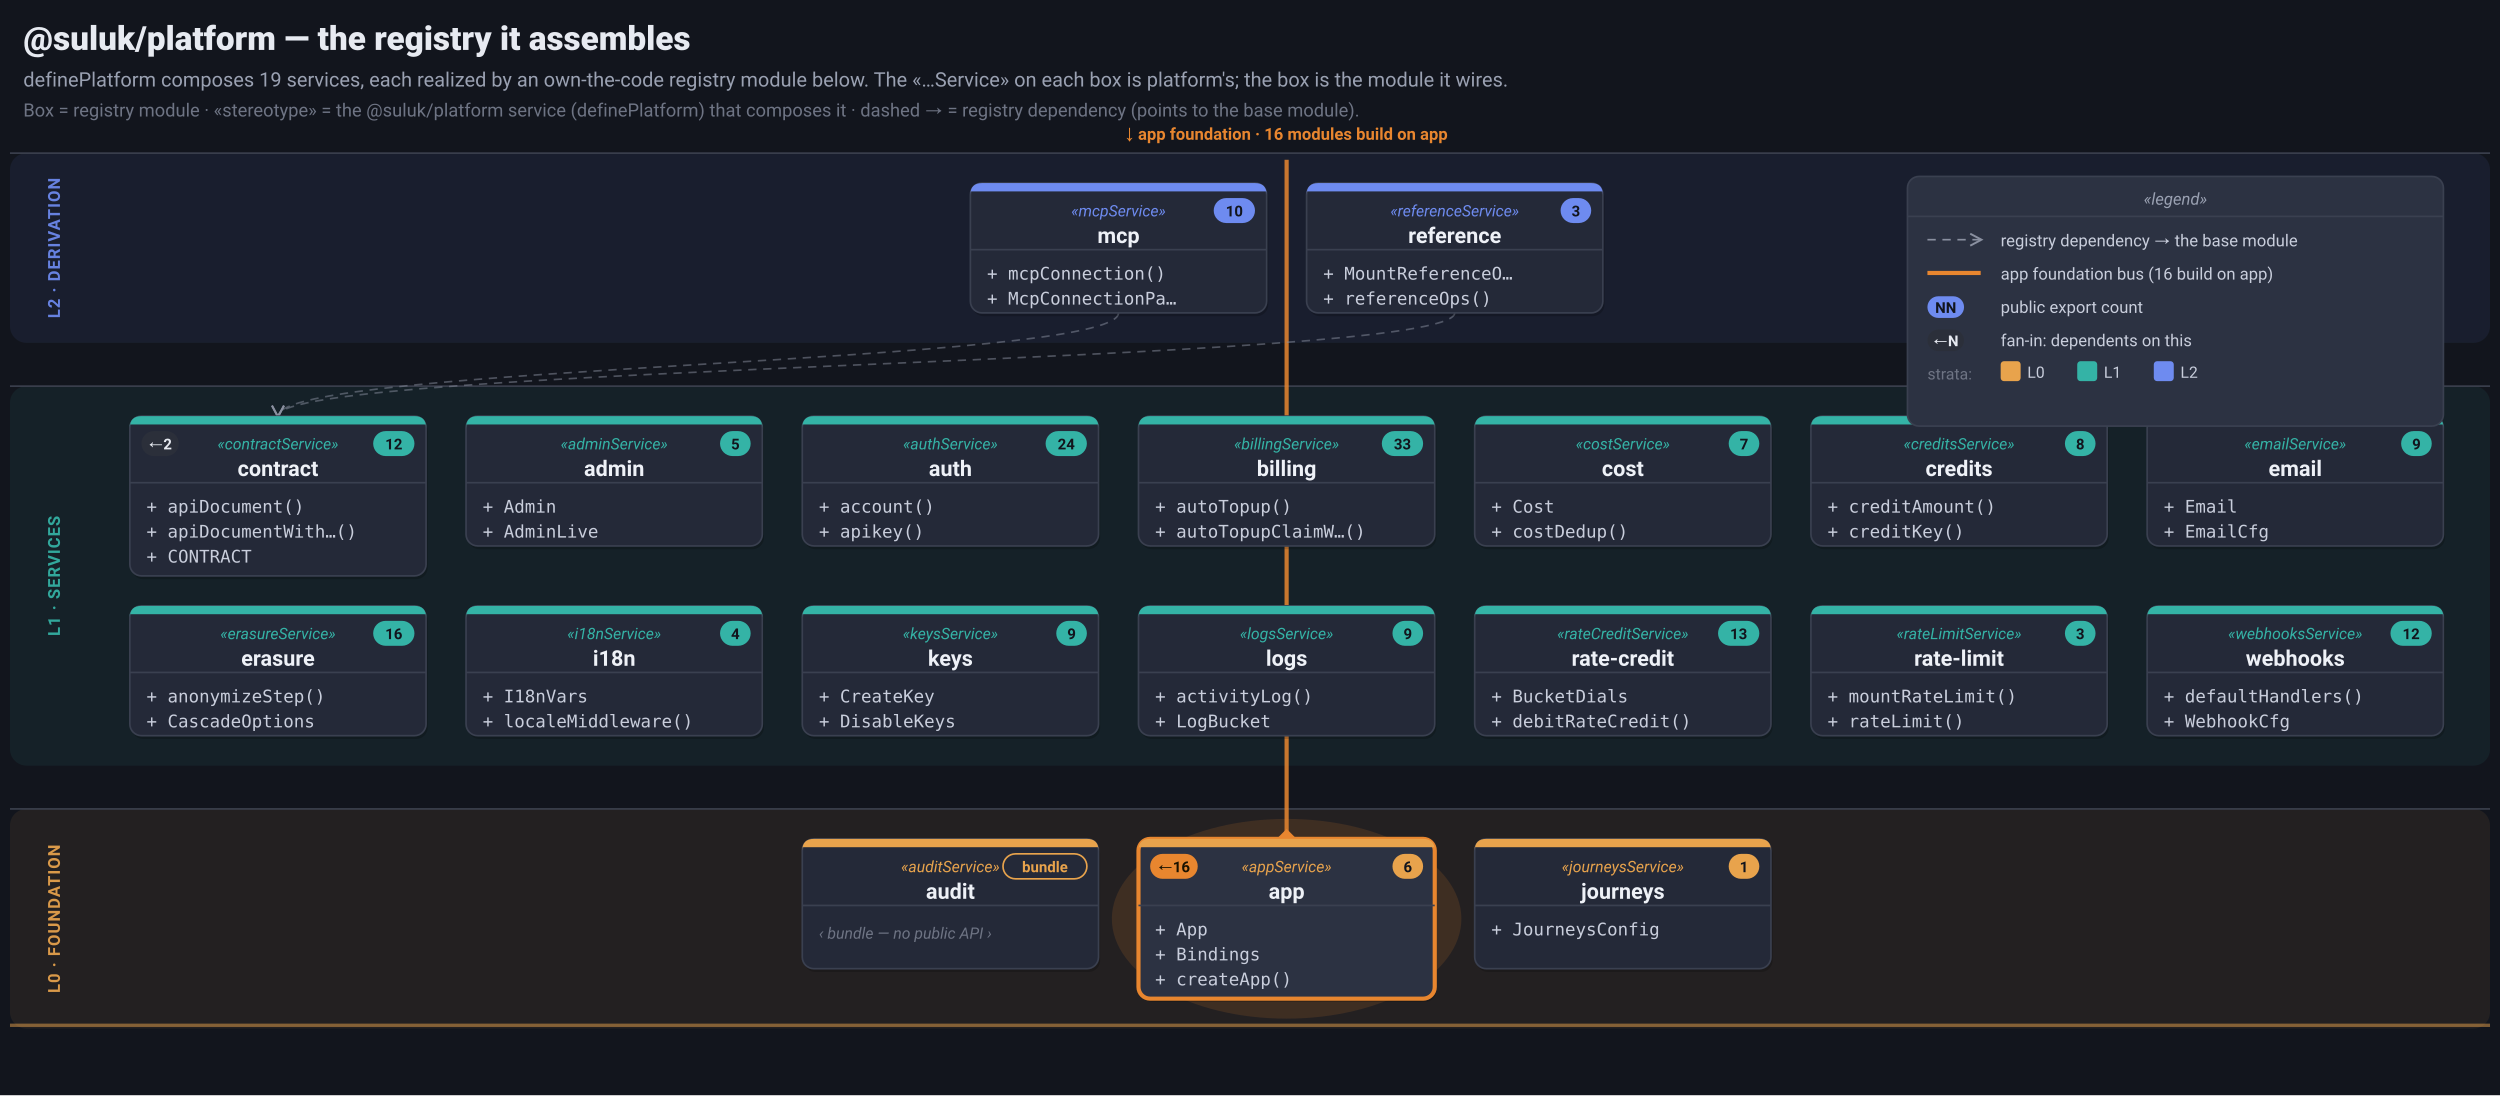
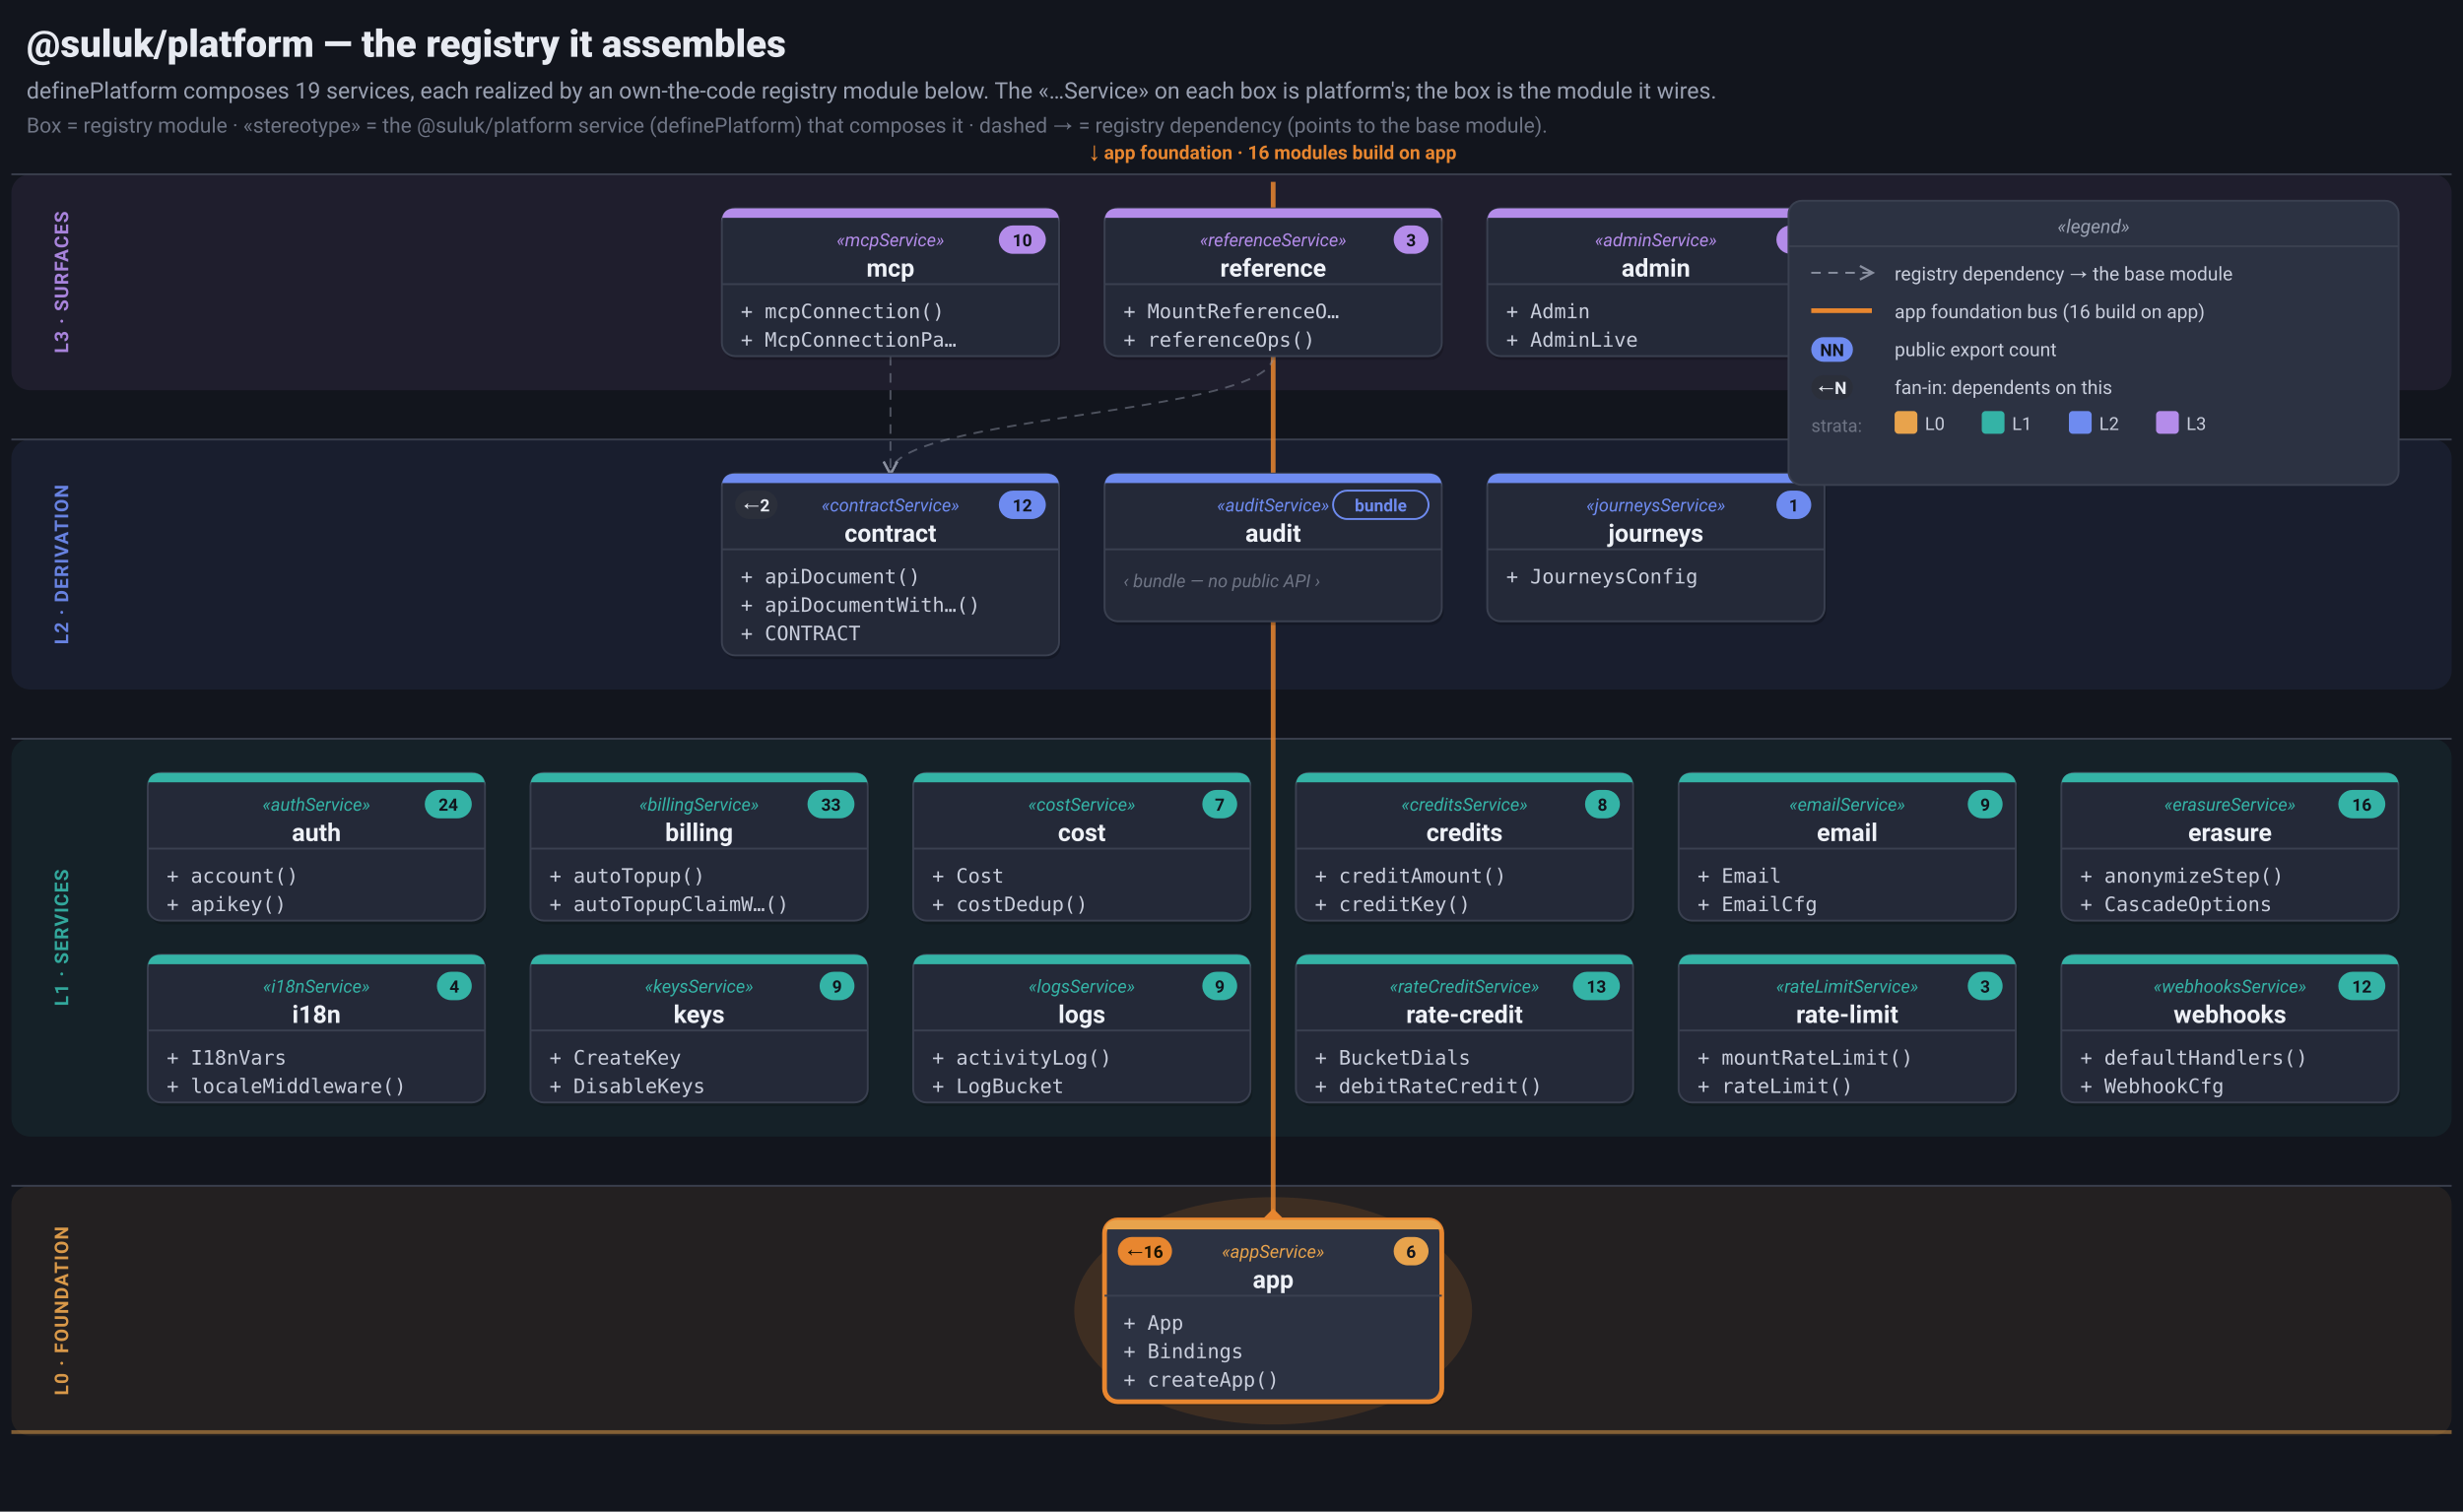
- <svg xmlns="http://www.w3.org/2000/svg" viewBox="0 0 1502 658" preserveAspectRatio="xMidYMid meet" font-family="ui-sans-serif, -apple-system, 'Segoe UI', Roboto, Helvetica, Arial, sans-serif" role="img" aria-label="@suluk/platform — the registry it assembles — 19 nodes in 3 strata">
+ <svg xmlns="http://www.w3.org/2000/svg" viewBox="0 0 1300 798" preserveAspectRatio="xMidYMid meet" font-family="ui-sans-serif, -apple-system, 'Segoe UI', Roboto, Helvetica, Arial, sans-serif" role="img" aria-label="@suluk/platform — the registry it assembles — 19 nodes in 4 strata">
  <defs>
    <marker id="arr" viewBox="0 0 10 10" refX="8" refY="5" markerWidth="9" markerHeight="9" orient="auto-start-reverse" markerUnits="userSpaceOnUse">
      <path d="M1,1 L8.5,5 L1,9" fill="none" stroke="#8a90a0" stroke-width="1.3" />
    </marker>
  </defs>
-   <rect x="0" y="0" width="1502" height="658" fill="#12151d" />
-   <rect x="6" y="92" width="1490" height="114" rx="10" fill="#6e8bf0" fill-opacity="0.08" />
-   <line x1="6" x2="1496" y1="92" y2="92" stroke="#3a3f4d" stroke-width="1" />
-   <text transform="translate(36,149) rotate(-90)" text-anchor="middle" font-size="10" font-weight="700" letter-spacing="0.06em" fill="#6e8bf0" fill-opacity="0.92">L2 · DERIVATION</text>
-   <rect x="6" y="232" width="1490" height="228" rx="10" fill="#34b3a6" fill-opacity="0.08" />
-   <line x1="6" x2="1496" y1="232" y2="232" stroke="#3a3f4d" stroke-width="1" />
-   <text transform="translate(36,346) rotate(-90)" text-anchor="middle" font-size="10" font-weight="700" letter-spacing="0.06em" fill="#34b3a6" fill-opacity="0.92">L1 · SERVICES</text>
-   <rect x="6" y="486" width="1490" height="132" rx="10" fill="#e8a34c" fill-opacity="0.08" />
-   <line x1="6" x2="1496" y1="486" y2="486" stroke="#3a3f4d" stroke-width="1" />
-   <text transform="translate(36,552) rotate(-90)" text-anchor="middle" font-size="10" font-weight="700" letter-spacing="0.06em" fill="#e8a34c" fill-opacity="0.92">L0 · FOUNDATION</text>
-   <line x1="6" x2="1496" y1="616" y2="616" stroke="#e8a34c" stroke-opacity="0.5" stroke-width="2" />
-   <line x1="773" x2="773" y1="504" y2="96" stroke="#e8862f" stroke-width="2.5" stroke-opacity="0.85" />
-   <path d="M773,498 L779,504 L773,510 L767,504 Z" fill="#e8862f" />
-   <text x="773" y="84" text-anchor="middle" font-size="10" font-weight="700" fill="#e8862f">↓ app foundation · 16 modules build on app</text>
-   <path fill="none" stroke="#8a90a0" stroke-opacity="0.5" stroke-width="1" stroke-dasharray="5,4" d="M672,188 C672,219 167,219 167,250" marker-end="url(#arr)" />
-   <path fill="none" stroke="#8a90a0" stroke-opacity="0.5" stroke-width="1" stroke-dasharray="5,4" d="M874,188 C874,219 167,219 167,250" marker-end="url(#arr)" />
+   <rect x="0" y="0" width="1300" height="798" fill="#12151d" />
+   <rect x="6" y="92" width="1288" height="114" rx="10" fill="#b48cea" fill-opacity="0.08" />
+   <line x1="6" x2="1294" y1="92" y2="92" stroke="#3a3f4d" stroke-width="1" />
+   <text transform="translate(36,149) rotate(-90)" text-anchor="middle" font-size="10" font-weight="700" letter-spacing="0.06em" fill="#b48cea" fill-opacity="0.92">L3 · SURFACES</text>
+   <rect x="6" y="232" width="1288" height="132" rx="10" fill="#6e8bf0" fill-opacity="0.08" />
+   <line x1="6" x2="1294" y1="232" y2="232" stroke="#3a3f4d" stroke-width="1" />
+   <text transform="translate(36,298) rotate(-90)" text-anchor="middle" font-size="10" font-weight="700" letter-spacing="0.06em" fill="#6e8bf0" fill-opacity="0.92">L2 · DERIVATION</text>
+   <rect x="6" y="390" width="1288" height="210" rx="10" fill="#34b3a6" fill-opacity="0.08" />
+   <line x1="6" x2="1294" y1="390" y2="390" stroke="#3a3f4d" stroke-width="1" />
+   <text transform="translate(36,495) rotate(-90)" text-anchor="middle" font-size="10" font-weight="700" letter-spacing="0.06em" fill="#34b3a6" fill-opacity="0.92">L1 · SERVICES</text>
+   <rect x="6" y="626" width="1288" height="132" rx="10" fill="#e8a34c" fill-opacity="0.08" />
+   <line x1="6" x2="1294" y1="626" y2="626" stroke="#3a3f4d" stroke-width="1" />
+   <text transform="translate(36,692) rotate(-90)" text-anchor="middle" font-size="10" font-weight="700" letter-spacing="0.06em" fill="#e8a34c" fill-opacity="0.92">L0 · FOUNDATION</text>
+   <line x1="6" x2="1294" y1="756" y2="756" stroke="#e8a34c" stroke-opacity="0.5" stroke-width="2" />
+   <line x1="672" x2="672" y1="644" y2="96" stroke="#e8862f" stroke-width="2.5" stroke-opacity="0.85" />
+   <path d="M672,638 L678,644 L672,650 L666,644 Z" fill="#e8862f" />
+   <text x="672" y="84" text-anchor="middle" font-size="10" font-weight="700" fill="#e8862f">↓ app foundation · 16 modules build on app</text>
+   <path fill="none" stroke="#8a90a0" stroke-opacity="0.5" stroke-width="1" stroke-dasharray="5,4" d="M470,188 C470,219 470,219 470,250" marker-end="url(#arr)" />
+   <path fill="none" stroke="#8a90a0" stroke-opacity="0.5" stroke-width="1" stroke-dasharray="5,4" d="M672,188 C672,219 470,219 470,250" marker-end="url(#arr)" />
+   <g transform="translate(78,408)">
+     <rect x="1" y="2" width="178" height="78" rx="7" fill="#00000030" />
+     <rect width="178" height="78" rx="7" fill="#242938" stroke="#3a4050" stroke-width="1" />
+     <path d="M0,7 Q0,0 7,0 H171 Q178,0 178,7 V5 H0 Z" fill="#34b3a6" />
+     <text x="89" y="20" text-anchor="middle" font-size="9.5" font-style="italic" fill="#34b3a6">«authService»</text>
+     <text x="89" y="36" text-anchor="middle" font-size="13" font-weight="700" fill="#eef1f7">auth</text>
+     <g transform="translate(146.2,9)">
+       <rect width="24.8" height="15" rx="7.5" fill="#34b3a6" stroke="none" stroke-width="1" />
+       <text x="12.4" y="11" text-anchor="middle" font-size="9" font-weight="700" fill="#12151d">24</text>
+     </g>
+     <line x1="0" x2="178" y1="40" y2="40" stroke="#3a4050" />
+     <text x="10" y="58" font-size="10.5" font-family="ui-monospace, SFMono-Regular, Menlo, monospace" fill="#c9cedc">+ account()</text>
+     <text x="10" y="73" font-size="10.5" font-family="ui-monospace, SFMono-Regular, Menlo, monospace" fill="#c9cedc">+ apikey()</text>
+   </g>
+   <g transform="translate(78,504)">
+     <rect x="1" y="2" width="178" height="78" rx="7" fill="#00000030" />
+     <rect width="178" height="78" rx="7" fill="#242938" stroke="#3a4050" stroke-width="1" />
+     <path d="M0,7 Q0,0 7,0 H171 Q178,0 178,7 V5 H0 Z" fill="#34b3a6" />
+     <text x="89" y="20" text-anchor="middle" font-size="9.5" font-style="italic" fill="#34b3a6">«i18nService»</text>
+     <text x="89" y="36" text-anchor="middle" font-size="13" font-weight="700" fill="#eef1f7">i18n</text>
+     <g transform="translate(152.6,9)">
+       <rect width="18.4" height="15" rx="7.5" fill="#34b3a6" stroke="none" stroke-width="1" />
+       <text x="9.2" y="11" text-anchor="middle" font-size="9" font-weight="700" fill="#12151d">4</text>
+     </g>
+     <line x1="0" x2="178" y1="40" y2="40" stroke="#3a4050" />
+     <text x="10" y="58" font-size="10.5" font-family="ui-monospace, SFMono-Regular, Menlo, monospace" fill="#c9cedc">+ I18nVars</text>
+     <text x="10" y="73" font-size="10.5" font-family="ui-monospace, SFMono-Regular, Menlo, monospace" fill="#c9cedc">+ localeMiddleware()</text>
+   </g>
+   <g transform="translate(280,408)">
+     <rect x="1" y="2" width="178" height="78" rx="7" fill="#00000030" />
+     <rect width="178" height="78" rx="7" fill="#242938" stroke="#3a4050" stroke-width="1" />
+     <path d="M0,7 Q0,0 7,0 H171 Q178,0 178,7 V5 H0 Z" fill="#34b3a6" />
+     <text x="89" y="20" text-anchor="middle" font-size="9.5" font-style="italic" fill="#34b3a6">«billingService»</text>
+     <text x="89" y="36" text-anchor="middle" font-size="13" font-weight="700" fill="#eef1f7">billing</text>
+     <g transform="translate(146.2,9)">
+       <rect width="24.8" height="15" rx="7.5" fill="#34b3a6" stroke="none" stroke-width="1" />
+       <text x="12.4" y="11" text-anchor="middle" font-size="9" font-weight="700" fill="#12151d">33</text>
+     </g>
+     <line x1="0" x2="178" y1="40" y2="40" stroke="#3a4050" />
+     <text x="10" y="58" font-size="10.5" font-family="ui-monospace, SFMono-Regular, Menlo, monospace" fill="#c9cedc">+ autoTopup()</text>
+     <text x="10" y="73" font-size="10.5" font-family="ui-monospace, SFMono-Regular, Menlo, monospace" fill="#c9cedc">+ autoTopupClaimW…()</text>
+   </g>
+   <g transform="translate(280,504)">
+     <rect x="1" y="2" width="178" height="78" rx="7" fill="#00000030" />
+     <rect width="178" height="78" rx="7" fill="#242938" stroke="#3a4050" stroke-width="1" />
+     <path d="M0,7 Q0,0 7,0 H171 Q178,0 178,7 V5 H0 Z" fill="#34b3a6" />
+     <text x="89" y="20" text-anchor="middle" font-size="9.5" font-style="italic" fill="#34b3a6">«keysService»</text>
+     <text x="89" y="36" text-anchor="middle" font-size="13" font-weight="700" fill="#eef1f7">keys</text>
+     <g transform="translate(152.6,9)">
+       <rect width="18.4" height="15" rx="7.5" fill="#34b3a6" stroke="none" stroke-width="1" />
+       <text x="9.2" y="11" text-anchor="middle" font-size="9" font-weight="700" fill="#12151d">9</text>
+     </g>
+     <line x1="0" x2="178" y1="40" y2="40" stroke="#3a4050" />
+     <text x="10" y="58" font-size="10.5" font-family="ui-monospace, SFMono-Regular, Menlo, monospace" fill="#c9cedc">+ CreateKey</text>
+     <text x="10" y="73" font-size="10.5" font-family="ui-monospace, SFMono-Regular, Menlo, monospace" fill="#c9cedc">+ DisableKeys</text>
+   </g>
+   <g transform="translate(482,408)">
+     <rect x="1" y="2" width="178" height="78" rx="7" fill="#00000030" />
+     <rect width="178" height="78" rx="7" fill="#242938" stroke="#3a4050" stroke-width="1" />
+     <path d="M0,7 Q0,0 7,0 H171 Q178,0 178,7 V5 H0 Z" fill="#34b3a6" />
+     <text x="89" y="20" text-anchor="middle" font-size="9.5" font-style="italic" fill="#34b3a6">«costService»</text>
+     <text x="89" y="36" text-anchor="middle" font-size="13" font-weight="700" fill="#eef1f7">cost</text>
+     <g transform="translate(152.6,9)">
+       <rect width="18.4" height="15" rx="7.5" fill="#34b3a6" stroke="none" stroke-width="1" />
+       <text x="9.2" y="11" text-anchor="middle" font-size="9" font-weight="700" fill="#12151d">7</text>
+     </g>
+     <line x1="0" x2="178" y1="40" y2="40" stroke="#3a4050" />
+     <text x="10" y="58" font-size="10.5" font-family="ui-monospace, SFMono-Regular, Menlo, monospace" fill="#c9cedc">+ Cost</text>
+     <text x="10" y="73" font-size="10.5" font-family="ui-monospace, SFMono-Regular, Menlo, monospace" fill="#c9cedc">+ costDedup()</text>
+   </g>
  <g transform="translate(482,504)">
    <rect x="1" y="2" width="178" height="78" rx="7" fill="#00000030" />
    <rect width="178" height="78" rx="7" fill="#242938" stroke="#3a4050" stroke-width="1" />
-     <path d="M0,7 Q0,0 7,0 H171 Q178,0 178,7 V5 H0 Z" fill="#e8a34c" />
-     <text x="89" y="20" text-anchor="middle" font-size="9.5" font-style="italic" fill="#e8a34c">«auditService»</text>
-     <text x="89" y="36" text-anchor="middle" font-size="13" font-weight="700" fill="#eef1f7">audit</text>
-     <g transform="translate(120.6,9)">
-       <rect width="50.4" height="15" rx="7.5" fill="none" stroke="#e8a34c" stroke-width="1" />
-       <text x="25.2" y="11" text-anchor="middle" font-size="9" font-weight="700" fill="#e8a34c">bundle</text>
-     </g>
-     <line x1="0" x2="178" y1="40" y2="40" stroke="#3a4050" />
-     <text x="10" y="60" font-size="9.5" font-style="italic" fill="#6e7484">‹ bundle — no public API ›</text>
+     <path d="M0,7 Q0,0 7,0 H171 Q178,0 178,7 V5 H0 Z" fill="#34b3a6" />
+     <text x="89" y="20" text-anchor="middle" font-size="9.5" font-style="italic" fill="#34b3a6">«logsService»</text>
+     <text x="89" y="36" text-anchor="middle" font-size="13" font-weight="700" fill="#eef1f7">logs</text>
+     <g transform="translate(152.6,9)">
+       <rect width="18.4" height="15" rx="7.5" fill="#34b3a6" stroke="none" stroke-width="1" />
+       <text x="9.2" y="11" text-anchor="middle" font-size="9" font-weight="700" fill="#12151d">9</text>
+     </g>
+     <line x1="0" x2="178" y1="40" y2="40" stroke="#3a4050" />
+     <text x="10" y="58" font-size="10.5" font-family="ui-monospace, SFMono-Regular, Menlo, monospace" fill="#c9cedc">+ activityLog()</text>
+     <text x="10" y="73" font-size="10.5" font-family="ui-monospace, SFMono-Regular, Menlo, monospace" fill="#c9cedc">+ LogBucket</text>
+   </g>
+   <g transform="translate(684,408)">
+     <rect x="1" y="2" width="178" height="78" rx="7" fill="#00000030" />
+     <rect width="178" height="78" rx="7" fill="#242938" stroke="#3a4050" stroke-width="1" />
+     <path d="M0,7 Q0,0 7,0 H171 Q178,0 178,7 V5 H0 Z" fill="#34b3a6" />
+     <text x="89" y="20" text-anchor="middle" font-size="9.5" font-style="italic" fill="#34b3a6">«creditsService»</text>
+     <text x="89" y="36" text-anchor="middle" font-size="13" font-weight="700" fill="#eef1f7">credits</text>
+     <g transform="translate(152.6,9)">
+       <rect width="18.4" height="15" rx="7.5" fill="#34b3a6" stroke="none" stroke-width="1" />
+       <text x="9.2" y="11" text-anchor="middle" font-size="9" font-weight="700" fill="#12151d">8</text>
+     </g>
+     <line x1="0" x2="178" y1="40" y2="40" stroke="#3a4050" />
+     <text x="10" y="58" font-size="10.5" font-family="ui-monospace, SFMono-Regular, Menlo, monospace" fill="#c9cedc">+ creditAmount()</text>
+     <text x="10" y="73" font-size="10.5" font-family="ui-monospace, SFMono-Regular, Menlo, monospace" fill="#c9cedc">+ creditKey()</text>
+   </g>
+   <g transform="translate(684,504)">
+     <rect x="1" y="2" width="178" height="78" rx="7" fill="#00000030" />
+     <rect width="178" height="78" rx="7" fill="#242938" stroke="#3a4050" stroke-width="1" />
+     <path d="M0,7 Q0,0 7,0 H171 Q178,0 178,7 V5 H0 Z" fill="#34b3a6" />
+     <text x="89" y="20" text-anchor="middle" font-size="9.5" font-style="italic" fill="#34b3a6">«rateCreditService»</text>
+     <text x="89" y="36" text-anchor="middle" font-size="13" font-weight="700" fill="#eef1f7">rate-credit</text>
+     <g transform="translate(146.2,9)">
+       <rect width="24.8" height="15" rx="7.5" fill="#34b3a6" stroke="none" stroke-width="1" />
+       <text x="12.4" y="11" text-anchor="middle" font-size="9" font-weight="700" fill="#12151d">13</text>
+     </g>
+     <line x1="0" x2="178" y1="40" y2="40" stroke="#3a4050" />
+     <text x="10" y="58" font-size="10.5" font-family="ui-monospace, SFMono-Regular, Menlo, monospace" fill="#c9cedc">+ BucketDials</text>
+     <text x="10" y="73" font-size="10.5" font-family="ui-monospace, SFMono-Regular, Menlo, monospace" fill="#c9cedc">+ debitRateCredit()</text>
+   </g>
+   <g transform="translate(886,408)">
+     <rect x="1" y="2" width="178" height="78" rx="7" fill="#00000030" />
+     <rect width="178" height="78" rx="7" fill="#242938" stroke="#3a4050" stroke-width="1" />
+     <path d="M0,7 Q0,0 7,0 H171 Q178,0 178,7 V5 H0 Z" fill="#34b3a6" />
+     <text x="89" y="20" text-anchor="middle" font-size="9.5" font-style="italic" fill="#34b3a6">«emailService»</text>
+     <text x="89" y="36" text-anchor="middle" font-size="13" font-weight="700" fill="#eef1f7">email</text>
+     <g transform="translate(152.6,9)">
+       <rect width="18.4" height="15" rx="7.5" fill="#34b3a6" stroke="none" stroke-width="1" />
+       <text x="9.2" y="11" text-anchor="middle" font-size="9" font-weight="700" fill="#12151d">9</text>
+     </g>
+     <line x1="0" x2="178" y1="40" y2="40" stroke="#3a4050" />
+     <text x="10" y="58" font-size="10.5" font-family="ui-monospace, SFMono-Regular, Menlo, monospace" fill="#c9cedc">+ Email</text>
+     <text x="10" y="73" font-size="10.5" font-family="ui-monospace, SFMono-Regular, Menlo, monospace" fill="#c9cedc">+ EmailCfg</text>
  </g>
  <g transform="translate(886,504)">
    <rect x="1" y="2" width="178" height="78" rx="7" fill="#00000030" />
    <rect width="178" height="78" rx="7" fill="#242938" stroke="#3a4050" stroke-width="1" />
-     <path d="M0,7 Q0,0 7,0 H171 Q178,0 178,7 V5 H0 Z" fill="#e8a34c" />
-     <text x="89" y="20" text-anchor="middle" font-size="9.5" font-style="italic" fill="#e8a34c">«journeysService»</text>
-     <text x="89" y="36" text-anchor="middle" font-size="13" font-weight="700" fill="#eef1f7">journeys</text>
-     <g transform="translate(152.6,9)">
-       <rect width="18.4" height="15" rx="7.5" fill="#e8a34c" stroke="none" stroke-width="1" />
-       <text x="9.2" y="11" text-anchor="middle" font-size="9" font-weight="700" fill="#12151d">1</text>
-     </g>
-     <line x1="0" x2="178" y1="40" y2="40" stroke="#3a4050" />
-     <text x="10" y="58" font-size="10.5" font-family="ui-monospace, SFMono-Regular, Menlo, monospace" fill="#c9cedc">+ JourneysConfig</text>
-   </g>
-   <g transform="translate(78,250)">
+     <path d="M0,7 Q0,0 7,0 H171 Q178,0 178,7 V5 H0 Z" fill="#34b3a6" />
+     <text x="89" y="20" text-anchor="middle" font-size="9.5" font-style="italic" fill="#34b3a6">«rateLimitService»</text>
+     <text x="89" y="36" text-anchor="middle" font-size="13" font-weight="700" fill="#eef1f7">rate-limit</text>
+     <g transform="translate(152.6,9)">
+       <rect width="18.4" height="15" rx="7.5" fill="#34b3a6" stroke="none" stroke-width="1" />
+       <text x="9.2" y="11" text-anchor="middle" font-size="9" font-weight="700" fill="#12151d">3</text>
+     </g>
+     <line x1="0" x2="178" y1="40" y2="40" stroke="#3a4050" />
+     <text x="10" y="58" font-size="10.5" font-family="ui-monospace, SFMono-Regular, Menlo, monospace" fill="#c9cedc">+ mountRateLimit()</text>
+     <text x="10" y="73" font-size="10.5" font-family="ui-monospace, SFMono-Regular, Menlo, monospace" fill="#c9cedc">+ rateLimit()</text>
+   </g>
+   <g transform="translate(1088,408)">
+     <rect x="1" y="2" width="178" height="78" rx="7" fill="#00000030" />
+     <rect width="178" height="78" rx="7" fill="#242938" stroke="#3a4050" stroke-width="1" />
+     <path d="M0,7 Q0,0 7,0 H171 Q178,0 178,7 V5 H0 Z" fill="#34b3a6" />
+     <text x="89" y="20" text-anchor="middle" font-size="9.5" font-style="italic" fill="#34b3a6">«erasureService»</text>
+     <text x="89" y="36" text-anchor="middle" font-size="13" font-weight="700" fill="#eef1f7">erasure</text>
+     <g transform="translate(146.2,9)">
+       <rect width="24.8" height="15" rx="7.5" fill="#34b3a6" stroke="none" stroke-width="1" />
+       <text x="12.4" y="11" text-anchor="middle" font-size="9" font-weight="700" fill="#12151d">16</text>
+     </g>
+     <line x1="0" x2="178" y1="40" y2="40" stroke="#3a4050" />
+     <text x="10" y="58" font-size="10.5" font-family="ui-monospace, SFMono-Regular, Menlo, monospace" fill="#c9cedc">+ anonymizeStep()</text>
+     <text x="10" y="73" font-size="10.5" font-family="ui-monospace, SFMono-Regular, Menlo, monospace" fill="#c9cedc">+ CascadeOptions</text>
+   </g>
+   <g transform="translate(1088,504)">
+     <rect x="1" y="2" width="178" height="78" rx="7" fill="#00000030" />
+     <rect width="178" height="78" rx="7" fill="#242938" stroke="#3a4050" stroke-width="1" />
+     <path d="M0,7 Q0,0 7,0 H171 Q178,0 178,7 V5 H0 Z" fill="#34b3a6" />
+     <text x="89" y="20" text-anchor="middle" font-size="9.5" font-style="italic" fill="#34b3a6">«webhooksService»</text>
+     <text x="89" y="36" text-anchor="middle" font-size="13" font-weight="700" fill="#eef1f7">webhooks</text>
+     <g transform="translate(146.2,9)">
+       <rect width="24.8" height="15" rx="7.5" fill="#34b3a6" stroke="none" stroke-width="1" />
+       <text x="12.4" y="11" text-anchor="middle" font-size="9" font-weight="700" fill="#12151d">12</text>
+     </g>
+     <line x1="0" x2="178" y1="40" y2="40" stroke="#3a4050" />
+     <text x="10" y="58" font-size="10.5" font-family="ui-monospace, SFMono-Regular, Menlo, monospace" fill="#c9cedc">+ defaultHandlers()</text>
+     <text x="10" y="73" font-size="10.5" font-family="ui-monospace, SFMono-Regular, Menlo, monospace" fill="#c9cedc">+ WebhookCfg</text>
+   </g>
+   <g transform="translate(381,250)">
    <rect x="1" y="2" width="178" height="96" rx="7" fill="#00000030" />
    <rect width="178" height="96" rx="7" fill="#242938" stroke="#3a4050" stroke-width="1" />
-     <path d="M0,7 Q0,0 7,0 H171 Q178,0 178,7 V5 H0 Z" fill="#34b3a6" />
-     <text x="89" y="20" text-anchor="middle" font-size="9.5" font-style="italic" fill="#34b3a6">«contractService»</text>
+     <path d="M0,7 Q0,0 7,0 H171 Q178,0 178,7 V5 H0 Z" fill="#6e8bf0" />
+     <text x="89" y="20" text-anchor="middle" font-size="9.5" font-style="italic" fill="#6e8bf0">«contractService»</text>
    <text x="89" y="36" text-anchor="middle" font-size="13" font-weight="700" fill="#eef1f7">contract</text>
    <g transform="translate(146.2,9)">
-       <rect width="24.8" height="15" rx="7.5" fill="#34b3a6" stroke="none" stroke-width="1" />
+       <rect width="24.8" height="15" rx="7.5" fill="#6e8bf0" stroke="none" stroke-width="1" />
      <text x="12.4" y="11" text-anchor="middle" font-size="9" font-weight="700" fill="#12151d">12</text>
    </g>
    <g transform="translate(7,9)">
      <rect width="22.4" height="15" rx="7.5" fill="#2b2f3a" />
      <text x="11.2" y="11" text-anchor="middle" font-size="9" font-weight="700" fill="#e7eaf1">←2</text>
    </g>
    <line x1="0" x2="178" y1="40" y2="40" stroke="#3a4050" />
    <text x="10" y="58" font-size="10.5" font-family="ui-monospace, SFMono-Regular, Menlo, monospace" fill="#c9cedc">+ apiDocument()</text>
    <text x="10" y="73" font-size="10.5" font-family="ui-monospace, SFMono-Regular, Menlo, monospace" fill="#c9cedc">+ apiDocumentWith…()</text>
    <text x="10" y="88" font-size="10.5" font-family="ui-monospace, SFMono-Regular, Menlo, monospace" fill="#c9cedc">+ CONTRACT</text>
  </g>
-   <g transform="translate(78,364)">
-     <rect x="1" y="2" width="178" height="78" rx="7" fill="#00000030" />
-     <rect width="178" height="78" rx="7" fill="#242938" stroke="#3a4050" stroke-width="1" />
-     <path d="M0,7 Q0,0 7,0 H171 Q178,0 178,7 V5 H0 Z" fill="#34b3a6" />
-     <text x="89" y="20" text-anchor="middle" font-size="9.5" font-style="italic" fill="#34b3a6">«erasureService»</text>
-     <text x="89" y="36" text-anchor="middle" font-size="13" font-weight="700" fill="#eef1f7">erasure</text>
-     <g transform="translate(146.2,9)">
-       <rect width="24.8" height="15" rx="7.5" fill="#34b3a6" stroke="none" stroke-width="1" />
-       <text x="12.4" y="11" text-anchor="middle" font-size="9" font-weight="700" fill="#12151d">16</text>
-     </g>
-     <line x1="0" x2="178" y1="40" y2="40" stroke="#3a4050" />
-     <text x="10" y="58" font-size="10.5" font-family="ui-monospace, SFMono-Regular, Menlo, monospace" fill="#c9cedc">+ anonymizeStep()</text>
-     <text x="10" y="73" font-size="10.5" font-family="ui-monospace, SFMono-Regular, Menlo, monospace" fill="#c9cedc">+ CascadeOptions</text>
-   </g>
-   <g transform="translate(280,250)">
-     <rect x="1" y="2" width="178" height="78" rx="7" fill="#00000030" />
-     <rect width="178" height="78" rx="7" fill="#242938" stroke="#3a4050" stroke-width="1" />
-     <path d="M0,7 Q0,0 7,0 H171 Q178,0 178,7 V5 H0 Z" fill="#34b3a6" />
-     <text x="89" y="20" text-anchor="middle" font-size="9.5" font-style="italic" fill="#34b3a6">«adminService»</text>
+   <g transform="translate(583,250)">
+     <rect x="1" y="2" width="178" height="78" rx="7" fill="#00000030" />
+     <rect width="178" height="78" rx="7" fill="#242938" stroke="#3a4050" stroke-width="1" />
+     <path d="M0,7 Q0,0 7,0 H171 Q178,0 178,7 V5 H0 Z" fill="#6e8bf0" />
+     <text x="89" y="20" text-anchor="middle" font-size="9.5" font-style="italic" fill="#6e8bf0">«auditService»</text>
+     <text x="89" y="36" text-anchor="middle" font-size="13" font-weight="700" fill="#eef1f7">audit</text>
+     <g transform="translate(120.6,9)">
+       <rect width="50.4" height="15" rx="7.5" fill="none" stroke="#6e8bf0" stroke-width="1" />
+       <text x="25.2" y="11" text-anchor="middle" font-size="9" font-weight="700" fill="#6e8bf0">bundle</text>
+     </g>
+     <line x1="0" x2="178" y1="40" y2="40" stroke="#3a4050" />
+     <text x="10" y="60" font-size="9.5" font-style="italic" fill="#6e7484">‹ bundle — no public API ›</text>
+   </g>
+   <g transform="translate(785,250)">
+     <rect x="1" y="2" width="178" height="78" rx="7" fill="#00000030" />
+     <rect width="178" height="78" rx="7" fill="#242938" stroke="#3a4050" stroke-width="1" />
+     <path d="M0,7 Q0,0 7,0 H171 Q178,0 178,7 V5 H0 Z" fill="#6e8bf0" />
+     <text x="89" y="20" text-anchor="middle" font-size="9.5" font-style="italic" fill="#6e8bf0">«journeysService»</text>
+     <text x="89" y="36" text-anchor="middle" font-size="13" font-weight="700" fill="#eef1f7">journeys</text>
+     <g transform="translate(152.6,9)">
+       <rect width="18.4" height="15" rx="7.5" fill="#6e8bf0" stroke="none" stroke-width="1" />
+       <text x="9.2" y="11" text-anchor="middle" font-size="9" font-weight="700" fill="#12151d">1</text>
+     </g>
+     <line x1="0" x2="178" y1="40" y2="40" stroke="#3a4050" />
+     <text x="10" y="58" font-size="10.5" font-family="ui-monospace, SFMono-Regular, Menlo, monospace" fill="#c9cedc">+ JourneysConfig</text>
+   </g>
+   <g transform="translate(381,110)">
+     <rect x="1" y="2" width="178" height="78" rx="7" fill="#00000030" />
+     <rect width="178" height="78" rx="7" fill="#242938" stroke="#3a4050" stroke-width="1" />
+     <path d="M0,7 Q0,0 7,0 H171 Q178,0 178,7 V5 H0 Z" fill="#b48cea" />
+     <text x="89" y="20" text-anchor="middle" font-size="9.5" font-style="italic" fill="#b48cea">«mcpService»</text>
+     <text x="89" y="36" text-anchor="middle" font-size="13" font-weight="700" fill="#eef1f7">mcp</text>
+     <g transform="translate(146.2,9)">
+       <rect width="24.8" height="15" rx="7.5" fill="#b48cea" stroke="none" stroke-width="1" />
+       <text x="12.4" y="11" text-anchor="middle" font-size="9" font-weight="700" fill="#12151d">10</text>
+     </g>
+     <line x1="0" x2="178" y1="40" y2="40" stroke="#3a4050" />
+     <text x="10" y="58" font-size="10.5" font-family="ui-monospace, SFMono-Regular, Menlo, monospace" fill="#c9cedc">+ mcpConnection()</text>
+     <text x="10" y="73" font-size="10.5" font-family="ui-monospace, SFMono-Regular, Menlo, monospace" fill="#c9cedc">+ McpConnectionPa…</text>
+   </g>
+   <g transform="translate(583,110)">
+     <rect x="1" y="2" width="178" height="78" rx="7" fill="#00000030" />
+     <rect width="178" height="78" rx="7" fill="#242938" stroke="#3a4050" stroke-width="1" />
+     <path d="M0,7 Q0,0 7,0 H171 Q178,0 178,7 V5 H0 Z" fill="#b48cea" />
+     <text x="89" y="20" text-anchor="middle" font-size="9.5" font-style="italic" fill="#b48cea">«referenceService»</text>
+     <text x="89" y="36" text-anchor="middle" font-size="13" font-weight="700" fill="#eef1f7">reference</text>
+     <g transform="translate(152.6,9)">
+       <rect width="18.4" height="15" rx="7.5" fill="#b48cea" stroke="none" stroke-width="1" />
+       <text x="9.2" y="11" text-anchor="middle" font-size="9" font-weight="700" fill="#12151d">3</text>
+     </g>
+     <line x1="0" x2="178" y1="40" y2="40" stroke="#3a4050" />
+     <text x="10" y="58" font-size="10.5" font-family="ui-monospace, SFMono-Regular, Menlo, monospace" fill="#c9cedc">+ MountReferenceO…</text>
+     <text x="10" y="73" font-size="10.5" font-family="ui-monospace, SFMono-Regular, Menlo, monospace" fill="#c9cedc">+ referenceOps()</text>
+   </g>
+   <g transform="translate(785,110)">
+     <rect x="1" y="2" width="178" height="78" rx="7" fill="#00000030" />
+     <rect width="178" height="78" rx="7" fill="#242938" stroke="#3a4050" stroke-width="1" />
+     <path d="M0,7 Q0,0 7,0 H171 Q178,0 178,7 V5 H0 Z" fill="#b48cea" />
+     <text x="89" y="20" text-anchor="middle" font-size="9.5" font-style="italic" fill="#b48cea">«adminService»</text>
    <text x="89" y="36" text-anchor="middle" font-size="13" font-weight="700" fill="#eef1f7">admin</text>
    <g transform="translate(152.6,9)">
-       <rect width="18.4" height="15" rx="7.5" fill="#34b3a6" stroke="none" stroke-width="1" />
+       <rect width="18.4" height="15" rx="7.5" fill="#b48cea" stroke="none" stroke-width="1" />
      <text x="9.2" y="11" text-anchor="middle" font-size="9" font-weight="700" fill="#12151d">5</text>
    </g>
    <line x1="0" x2="178" y1="40" y2="40" stroke="#3a4050" />
    <text x="10" y="58" font-size="10.5" font-family="ui-monospace, SFMono-Regular, Menlo, monospace" fill="#c9cedc">+ Admin</text>
    <text x="10" y="73" font-size="10.5" font-family="ui-monospace, SFMono-Regular, Menlo, monospace" fill="#c9cedc">+ AdminLive</text>
  </g>
-   <g transform="translate(280,364)">
-     <rect x="1" y="2" width="178" height="78" rx="7" fill="#00000030" />
-     <rect width="178" height="78" rx="7" fill="#242938" stroke="#3a4050" stroke-width="1" />
-     <path d="M0,7 Q0,0 7,0 H171 Q178,0 178,7 V5 H0 Z" fill="#34b3a6" />
-     <text x="89" y="20" text-anchor="middle" font-size="9.5" font-style="italic" fill="#34b3a6">«i18nService»</text>
-     <text x="89" y="36" text-anchor="middle" font-size="13" font-weight="700" fill="#eef1f7">i18n</text>
-     <g transform="translate(152.6,9)">
-       <rect width="18.4" height="15" rx="7.5" fill="#34b3a6" stroke="none" stroke-width="1" />
-       <text x="9.2" y="11" text-anchor="middle" font-size="9" font-weight="700" fill="#12151d">4</text>
-     </g>
-     <line x1="0" x2="178" y1="40" y2="40" stroke="#3a4050" />
-     <text x="10" y="58" font-size="10.5" font-family="ui-monospace, SFMono-Regular, Menlo, monospace" fill="#c9cedc">+ I18nVars</text>
-     <text x="10" y="73" font-size="10.5" font-family="ui-monospace, SFMono-Regular, Menlo, monospace" fill="#c9cedc">+ localeMiddleware()</text>
-   </g>
-   <g transform="translate(482,250)">
-     <rect x="1" y="2" width="178" height="78" rx="7" fill="#00000030" />
-     <rect width="178" height="78" rx="7" fill="#242938" stroke="#3a4050" stroke-width="1" />
-     <path d="M0,7 Q0,0 7,0 H171 Q178,0 178,7 V5 H0 Z" fill="#34b3a6" />
-     <text x="89" y="20" text-anchor="middle" font-size="9.5" font-style="italic" fill="#34b3a6">«authService»</text>
-     <text x="89" y="36" text-anchor="middle" font-size="13" font-weight="700" fill="#eef1f7">auth</text>
-     <g transform="translate(146.2,9)">
-       <rect width="24.8" height="15" rx="7.5" fill="#34b3a6" stroke="none" stroke-width="1" />
-       <text x="12.4" y="11" text-anchor="middle" font-size="9" font-weight="700" fill="#12151d">24</text>
-     </g>
-     <line x1="0" x2="178" y1="40" y2="40" stroke="#3a4050" />
-     <text x="10" y="58" font-size="10.5" font-family="ui-monospace, SFMono-Regular, Menlo, monospace" fill="#c9cedc">+ account()</text>
-     <text x="10" y="73" font-size="10.5" font-family="ui-monospace, SFMono-Regular, Menlo, monospace" fill="#c9cedc">+ apikey()</text>
-   </g>
-   <g transform="translate(482,364)">
-     <rect x="1" y="2" width="178" height="78" rx="7" fill="#00000030" />
-     <rect width="178" height="78" rx="7" fill="#242938" stroke="#3a4050" stroke-width="1" />
-     <path d="M0,7 Q0,0 7,0 H171 Q178,0 178,7 V5 H0 Z" fill="#34b3a6" />
-     <text x="89" y="20" text-anchor="middle" font-size="9.5" font-style="italic" fill="#34b3a6">«keysService»</text>
-     <text x="89" y="36" text-anchor="middle" font-size="13" font-weight="700" fill="#eef1f7">keys</text>
-     <g transform="translate(152.6,9)">
-       <rect width="18.4" height="15" rx="7.5" fill="#34b3a6" stroke="none" stroke-width="1" />
-       <text x="9.2" y="11" text-anchor="middle" font-size="9" font-weight="700" fill="#12151d">9</text>
-     </g>
-     <line x1="0" x2="178" y1="40" y2="40" stroke="#3a4050" />
-     <text x="10" y="58" font-size="10.5" font-family="ui-monospace, SFMono-Regular, Menlo, monospace" fill="#c9cedc">+ CreateKey</text>
-     <text x="10" y="73" font-size="10.5" font-family="ui-monospace, SFMono-Regular, Menlo, monospace" fill="#c9cedc">+ DisableKeys</text>
-   </g>
-   <g transform="translate(684,250)">
-     <rect x="1" y="2" width="178" height="78" rx="7" fill="#00000030" />
-     <rect width="178" height="78" rx="7" fill="#242938" stroke="#3a4050" stroke-width="1" />
-     <path d="M0,7 Q0,0 7,0 H171 Q178,0 178,7 V5 H0 Z" fill="#34b3a6" />
-     <text x="89" y="20" text-anchor="middle" font-size="9.5" font-style="italic" fill="#34b3a6">«billingService»</text>
-     <text x="89" y="36" text-anchor="middle" font-size="13" font-weight="700" fill="#eef1f7">billing</text>
-     <g transform="translate(146.2,9)">
-       <rect width="24.8" height="15" rx="7.5" fill="#34b3a6" stroke="none" stroke-width="1" />
-       <text x="12.4" y="11" text-anchor="middle" font-size="9" font-weight="700" fill="#12151d">33</text>
-     </g>
-     <line x1="0" x2="178" y1="40" y2="40" stroke="#3a4050" />
-     <text x="10" y="58" font-size="10.5" font-family="ui-monospace, SFMono-Regular, Menlo, monospace" fill="#c9cedc">+ autoTopup()</text>
-     <text x="10" y="73" font-size="10.5" font-family="ui-monospace, SFMono-Regular, Menlo, monospace" fill="#c9cedc">+ autoTopupClaimW…()</text>
-   </g>
-   <g transform="translate(684,364)">
-     <rect x="1" y="2" width="178" height="78" rx="7" fill="#00000030" />
-     <rect width="178" height="78" rx="7" fill="#242938" stroke="#3a4050" stroke-width="1" />
-     <path d="M0,7 Q0,0 7,0 H171 Q178,0 178,7 V5 H0 Z" fill="#34b3a6" />
-     <text x="89" y="20" text-anchor="middle" font-size="9.5" font-style="italic" fill="#34b3a6">«logsService»</text>
-     <text x="89" y="36" text-anchor="middle" font-size="13" font-weight="700" fill="#eef1f7">logs</text>
-     <g transform="translate(152.6,9)">
-       <rect width="18.4" height="15" rx="7.5" fill="#34b3a6" stroke="none" stroke-width="1" />
-       <text x="9.2" y="11" text-anchor="middle" font-size="9" font-weight="700" fill="#12151d">9</text>
-     </g>
-     <line x1="0" x2="178" y1="40" y2="40" stroke="#3a4050" />
-     <text x="10" y="58" font-size="10.5" font-family="ui-monospace, SFMono-Regular, Menlo, monospace" fill="#c9cedc">+ activityLog()</text>
-     <text x="10" y="73" font-size="10.5" font-family="ui-monospace, SFMono-Regular, Menlo, monospace" fill="#c9cedc">+ LogBucket</text>
-   </g>
-   <g transform="translate(886,250)">
-     <rect x="1" y="2" width="178" height="78" rx="7" fill="#00000030" />
-     <rect width="178" height="78" rx="7" fill="#242938" stroke="#3a4050" stroke-width="1" />
-     <path d="M0,7 Q0,0 7,0 H171 Q178,0 178,7 V5 H0 Z" fill="#34b3a6" />
-     <text x="89" y="20" text-anchor="middle" font-size="9.5" font-style="italic" fill="#34b3a6">«costService»</text>
-     <text x="89" y="36" text-anchor="middle" font-size="13" font-weight="700" fill="#eef1f7">cost</text>
-     <g transform="translate(152.6,9)">
-       <rect width="18.4" height="15" rx="7.5" fill="#34b3a6" stroke="none" stroke-width="1" />
-       <text x="9.2" y="11" text-anchor="middle" font-size="9" font-weight="700" fill="#12151d">7</text>
-     </g>
-     <line x1="0" x2="178" y1="40" y2="40" stroke="#3a4050" />
-     <text x="10" y="58" font-size="10.5" font-family="ui-monospace, SFMono-Regular, Menlo, monospace" fill="#c9cedc">+ Cost</text>
-     <text x="10" y="73" font-size="10.5" font-family="ui-monospace, SFMono-Regular, Menlo, monospace" fill="#c9cedc">+ costDedup()</text>
-   </g>
-   <g transform="translate(886,364)">
-     <rect x="1" y="2" width="178" height="78" rx="7" fill="#00000030" />
-     <rect width="178" height="78" rx="7" fill="#242938" stroke="#3a4050" stroke-width="1" />
-     <path d="M0,7 Q0,0 7,0 H171 Q178,0 178,7 V5 H0 Z" fill="#34b3a6" />
-     <text x="89" y="20" text-anchor="middle" font-size="9.5" font-style="italic" fill="#34b3a6">«rateCreditService»</text>
-     <text x="89" y="36" text-anchor="middle" font-size="13" font-weight="700" fill="#eef1f7">rate-credit</text>
-     <g transform="translate(146.2,9)">
-       <rect width="24.8" height="15" rx="7.5" fill="#34b3a6" stroke="none" stroke-width="1" />
-       <text x="12.4" y="11" text-anchor="middle" font-size="9" font-weight="700" fill="#12151d">13</text>
-     </g>
-     <line x1="0" x2="178" y1="40" y2="40" stroke="#3a4050" />
-     <text x="10" y="58" font-size="10.5" font-family="ui-monospace, SFMono-Regular, Menlo, monospace" fill="#c9cedc">+ BucketDials</text>
-     <text x="10" y="73" font-size="10.5" font-family="ui-monospace, SFMono-Regular, Menlo, monospace" fill="#c9cedc">+ debitRateCredit()</text>
-   </g>
-   <g transform="translate(1088,250)">
-     <rect x="1" y="2" width="178" height="78" rx="7" fill="#00000030" />
-     <rect width="178" height="78" rx="7" fill="#242938" stroke="#3a4050" stroke-width="1" />
-     <path d="M0,7 Q0,0 7,0 H171 Q178,0 178,7 V5 H0 Z" fill="#34b3a6" />
-     <text x="89" y="20" text-anchor="middle" font-size="9.5" font-style="italic" fill="#34b3a6">«creditsService»</text>
-     <text x="89" y="36" text-anchor="middle" font-size="13" font-weight="700" fill="#eef1f7">credits</text>
-     <g transform="translate(152.6,9)">
-       <rect width="18.4" height="15" rx="7.5" fill="#34b3a6" stroke="none" stroke-width="1" />
-       <text x="9.2" y="11" text-anchor="middle" font-size="9" font-weight="700" fill="#12151d">8</text>
-     </g>
-     <line x1="0" x2="178" y1="40" y2="40" stroke="#3a4050" />
-     <text x="10" y="58" font-size="10.5" font-family="ui-monospace, SFMono-Regular, Menlo, monospace" fill="#c9cedc">+ creditAmount()</text>
-     <text x="10" y="73" font-size="10.5" font-family="ui-monospace, SFMono-Regular, Menlo, monospace" fill="#c9cedc">+ creditKey()</text>
-   </g>
-   <g transform="translate(1088,364)">
-     <rect x="1" y="2" width="178" height="78" rx="7" fill="#00000030" />
-     <rect width="178" height="78" rx="7" fill="#242938" stroke="#3a4050" stroke-width="1" />
-     <path d="M0,7 Q0,0 7,0 H171 Q178,0 178,7 V5 H0 Z" fill="#34b3a6" />
-     <text x="89" y="20" text-anchor="middle" font-size="9.5" font-style="italic" fill="#34b3a6">«rateLimitService»</text>
-     <text x="89" y="36" text-anchor="middle" font-size="13" font-weight="700" fill="#eef1f7">rate-limit</text>
-     <g transform="translate(152.6,9)">
-       <rect width="18.4" height="15" rx="7.5" fill="#34b3a6" stroke="none" stroke-width="1" />
-       <text x="9.2" y="11" text-anchor="middle" font-size="9" font-weight="700" fill="#12151d">3</text>
-     </g>
-     <line x1="0" x2="178" y1="40" y2="40" stroke="#3a4050" />
-     <text x="10" y="58" font-size="10.5" font-family="ui-monospace, SFMono-Regular, Menlo, monospace" fill="#c9cedc">+ mountRateLimit()</text>
-     <text x="10" y="73" font-size="10.5" font-family="ui-monospace, SFMono-Regular, Menlo, monospace" fill="#c9cedc">+ rateLimit()</text>
-   </g>
-   <g transform="translate(1290,250)">
-     <rect x="1" y="2" width="178" height="78" rx="7" fill="#00000030" />
-     <rect width="178" height="78" rx="7" fill="#242938" stroke="#3a4050" stroke-width="1" />
-     <path d="M0,7 Q0,0 7,0 H171 Q178,0 178,7 V5 H0 Z" fill="#34b3a6" />
-     <text x="89" y="20" text-anchor="middle" font-size="9.5" font-style="italic" fill="#34b3a6">«emailService»</text>
-     <text x="89" y="36" text-anchor="middle" font-size="13" font-weight="700" fill="#eef1f7">email</text>
-     <g transform="translate(152.6,9)">
-       <rect width="18.4" height="15" rx="7.5" fill="#34b3a6" stroke="none" stroke-width="1" />
-       <text x="9.2" y="11" text-anchor="middle" font-size="9" font-weight="700" fill="#12151d">9</text>
-     </g>
-     <line x1="0" x2="178" y1="40" y2="40" stroke="#3a4050" />
-     <text x="10" y="58" font-size="10.5" font-family="ui-monospace, SFMono-Regular, Menlo, monospace" fill="#c9cedc">+ Email</text>
-     <text x="10" y="73" font-size="10.5" font-family="ui-monospace, SFMono-Regular, Menlo, monospace" fill="#c9cedc">+ EmailCfg</text>
-   </g>
-   <g transform="translate(1290,364)">
-     <rect x="1" y="2" width="178" height="78" rx="7" fill="#00000030" />
-     <rect width="178" height="78" rx="7" fill="#242938" stroke="#3a4050" stroke-width="1" />
-     <path d="M0,7 Q0,0 7,0 H171 Q178,0 178,7 V5 H0 Z" fill="#34b3a6" />
-     <text x="89" y="20" text-anchor="middle" font-size="9.5" font-style="italic" fill="#34b3a6">«webhooksService»</text>
-     <text x="89" y="36" text-anchor="middle" font-size="13" font-weight="700" fill="#eef1f7">webhooks</text>
-     <g transform="translate(146.2,9)">
-       <rect width="24.8" height="15" rx="7.5" fill="#34b3a6" stroke="none" stroke-width="1" />
-       <text x="12.4" y="11" text-anchor="middle" font-size="9" font-weight="700" fill="#12151d">12</text>
-     </g>
-     <line x1="0" x2="178" y1="40" y2="40" stroke="#3a4050" />
-     <text x="10" y="58" font-size="10.5" font-family="ui-monospace, SFMono-Regular, Menlo, monospace" fill="#c9cedc">+ defaultHandlers()</text>
-     <text x="10" y="73" font-size="10.5" font-family="ui-monospace, SFMono-Regular, Menlo, monospace" fill="#c9cedc">+ WebhookCfg</text>
-   </g>
-   <g transform="translate(583,110)">
-     <rect x="1" y="2" width="178" height="78" rx="7" fill="#00000030" />
-     <rect width="178" height="78" rx="7" fill="#242938" stroke="#3a4050" stroke-width="1" />
-     <path d="M0,7 Q0,0 7,0 H171 Q178,0 178,7 V5 H0 Z" fill="#6e8bf0" />
-     <text x="89" y="20" text-anchor="middle" font-size="9.5" font-style="italic" fill="#6e8bf0">«mcpService»</text>
-     <text x="89" y="36" text-anchor="middle" font-size="13" font-weight="700" fill="#eef1f7">mcp</text>
-     <g transform="translate(146.2,9)">
-       <rect width="24.8" height="15" rx="7.5" fill="#6e8bf0" stroke="none" stroke-width="1" />
-       <text x="12.4" y="11" text-anchor="middle" font-size="9" font-weight="700" fill="#12151d">10</text>
-     </g>
-     <line x1="0" x2="178" y1="40" y2="40" stroke="#3a4050" />
-     <text x="10" y="58" font-size="10.5" font-family="ui-monospace, SFMono-Regular, Menlo, monospace" fill="#c9cedc">+ mcpConnection()</text>
-     <text x="10" y="73" font-size="10.5" font-family="ui-monospace, SFMono-Regular, Menlo, monospace" fill="#c9cedc">+ McpConnectionPa…</text>
-   </g>
-   <g transform="translate(785,110)">
-     <rect x="1" y="2" width="178" height="78" rx="7" fill="#00000030" />
-     <rect width="178" height="78" rx="7" fill="#242938" stroke="#3a4050" stroke-width="1" />
-     <path d="M0,7 Q0,0 7,0 H171 Q178,0 178,7 V5 H0 Z" fill="#6e8bf0" />
-     <text x="89" y="20" text-anchor="middle" font-size="9.5" font-style="italic" fill="#6e8bf0">«referenceService»</text>
-     <text x="89" y="36" text-anchor="middle" font-size="13" font-weight="700" fill="#eef1f7">reference</text>
-     <g transform="translate(152.6,9)">
-       <rect width="18.4" height="15" rx="7.5" fill="#6e8bf0" stroke="none" stroke-width="1" />
-       <text x="9.2" y="11" text-anchor="middle" font-size="9" font-weight="700" fill="#12151d">3</text>
-     </g>
-     <line x1="0" x2="178" y1="40" y2="40" stroke="#3a4050" />
-     <text x="10" y="58" font-size="10.5" font-family="ui-monospace, SFMono-Regular, Menlo, monospace" fill="#c9cedc">+ MountReferenceO…</text>
-     <text x="10" y="73" font-size="10.5" font-family="ui-monospace, SFMono-Regular, Menlo, monospace" fill="#c9cedc">+ referenceOps()</text>
-   </g>
-   <g transform="translate(684,504)">
+   <g transform="translate(583,644)">
    <ellipse cx="89" cy="48" rx="105" ry="60" fill="#e8862f" fill-opacity="0.14" />
    <rect x="1" y="2" width="178" height="96" rx="7" fill="#00000030" />
    <rect width="178" height="96" rx="7" fill="#2c3242" stroke="#e8862f" stroke-width="2.5" />
    <path d="M0,7 Q0,0 7,0 H171 Q178,0 178,7 V5 H0 Z" fill="#e8a34c" />
    <text x="89" y="20" text-anchor="middle" font-size="9.5" font-style="italic" fill="#e8a34c">«appService»</text>
    <text x="89" y="36" text-anchor="middle" font-size="13" font-weight="700" fill="#eef1f7">app</text>
    <g transform="translate(152.6,9)">
      <rect width="18.4" height="15" rx="7.5" fill="#e8a34c" stroke="none" stroke-width="1" />
      <text x="9.2" y="11" text-anchor="middle" font-size="9" font-weight="700" fill="#12151d">6</text>
    </g>
    <g transform="translate(7,9)">
      <rect width="28.6" height="15" rx="7.5" fill="#e8862f" />
      <text x="14.3" y="11" text-anchor="middle" font-size="9" font-weight="700" fill="#1a1200">←16</text>
    </g>
    <line x1="0" x2="178" y1="40" y2="40" stroke="#3a4050" />
    <text x="10" y="58" font-size="10.5" font-family="ui-monospace, SFMono-Regular, Menlo, monospace" fill="#c9cedc">+ App</text>
    <text x="10" y="73" font-size="10.5" font-family="ui-monospace, SFMono-Regular, Menlo, monospace" fill="#c9cedc">+ Bindings</text>
    <text x="10" y="88" font-size="10.5" font-family="ui-monospace, SFMono-Regular, Menlo, monospace" fill="#c9cedc">+ createApp()</text>
  </g>
  <text x="14" y="30" font-size="20" font-weight="800" fill="#e7eaf1">@suluk/platform — the registry it assembles</text>
  <text x="14" y="52" font-size="12" fill="#9aa1b2">definePlatform composes 19 services, each realized by an own-the-code registry module below. The «…Service» on each box is platform's; the box is the module it wires.</text>
  <text x="14" y="70" font-size="11" fill="#6e7484">Box = registry module · «stereotype» = the @suluk/platform service (definePlatform) that composes it · dashed → = registry dependency (points to the base module).</text>
-   <g transform="translate(1146,106)">
+   <g transform="translate(944,106)">
    <rect width="322" height="150" rx="7" fill="#2c3242" stroke="#3a4050" stroke-width="1" />
    <text x="161" y="17" text-anchor="middle" font-size="10" font-style="italic" fill="#9aa1b2">«legend»</text>
    <line x1="0" x2="322" y1="24" y2="24" stroke="#3a4050" />
    <g transform="translate(12,38)">
      <path d="M0,0 H32" stroke="#8a90a0" stroke-width="1" stroke-dasharray="5,4" marker-end="url(#arr)" />
      <text x="44" y="4" font-size="10" fill="#c9cedc">registry dependency → the base module</text>
    </g>
    <g transform="translate(12,58)">
      <line x1="0" x2="32" y1="0" y2="0" stroke="#e8862f" stroke-width="2.5" />
      <text x="44" y="4" font-size="10" fill="#c9cedc">app foundation bus (16 build on app)</text>
    </g>
    <g transform="translate(12,78)">
      <rect x="0" y="-6" width="22" height="13" rx="6.5" fill="#6e8bf0" />
      <text x="11" y="4" text-anchor="middle" font-size="9" font-weight="700" fill="#12151d">NN</text>
      <text x="44" y="4" font-size="10" fill="#c9cedc">public export count</text>
    </g>
    <g transform="translate(12,98)">
      <rect x="0" y="-6" width="22" height="13" rx="6.5" fill="#2b2f3a" />
      <text x="11" y="4" text-anchor="middle" font-size="9" font-weight="700" fill="#e7eaf1">←N</text>
      <text x="44" y="4" font-size="10" fill="#c9cedc">fan-in: dependents on this</text>
    </g>
    <g transform="translate(12,118)">
      <text x="0" y="4" font-size="9.5" fill="#6e7484">strata:</text>
      <g transform="translate(44,0)">
        <rect x="0" y="-7" width="12" height="12" rx="2" fill="#e8a34c" />
        <text x="16" y="3" font-size="9.5" fill="#c9cedc">L0</text>
      </g>
      <g transform="translate(90,0)">
        <rect x="0" y="-7" width="12" height="12" rx="2" fill="#34b3a6" />
        <text x="16" y="3" font-size="9.5" fill="#c9cedc">L1</text>
      </g>
      <g transform="translate(136,0)">
        <rect x="0" y="-7" width="12" height="12" rx="2" fill="#6e8bf0" />
        <text x="16" y="3" font-size="9.5" fill="#c9cedc">L2</text>
      </g>
+       <g transform="translate(182,0)">
+         <rect x="0" y="-7" width="12" height="12" rx="2" fill="#b48cea" />
+         <text x="16" y="3" font-size="9.5" fill="#c9cedc">L3</text>
+       </g>
    </g>
  </g>
</svg>
